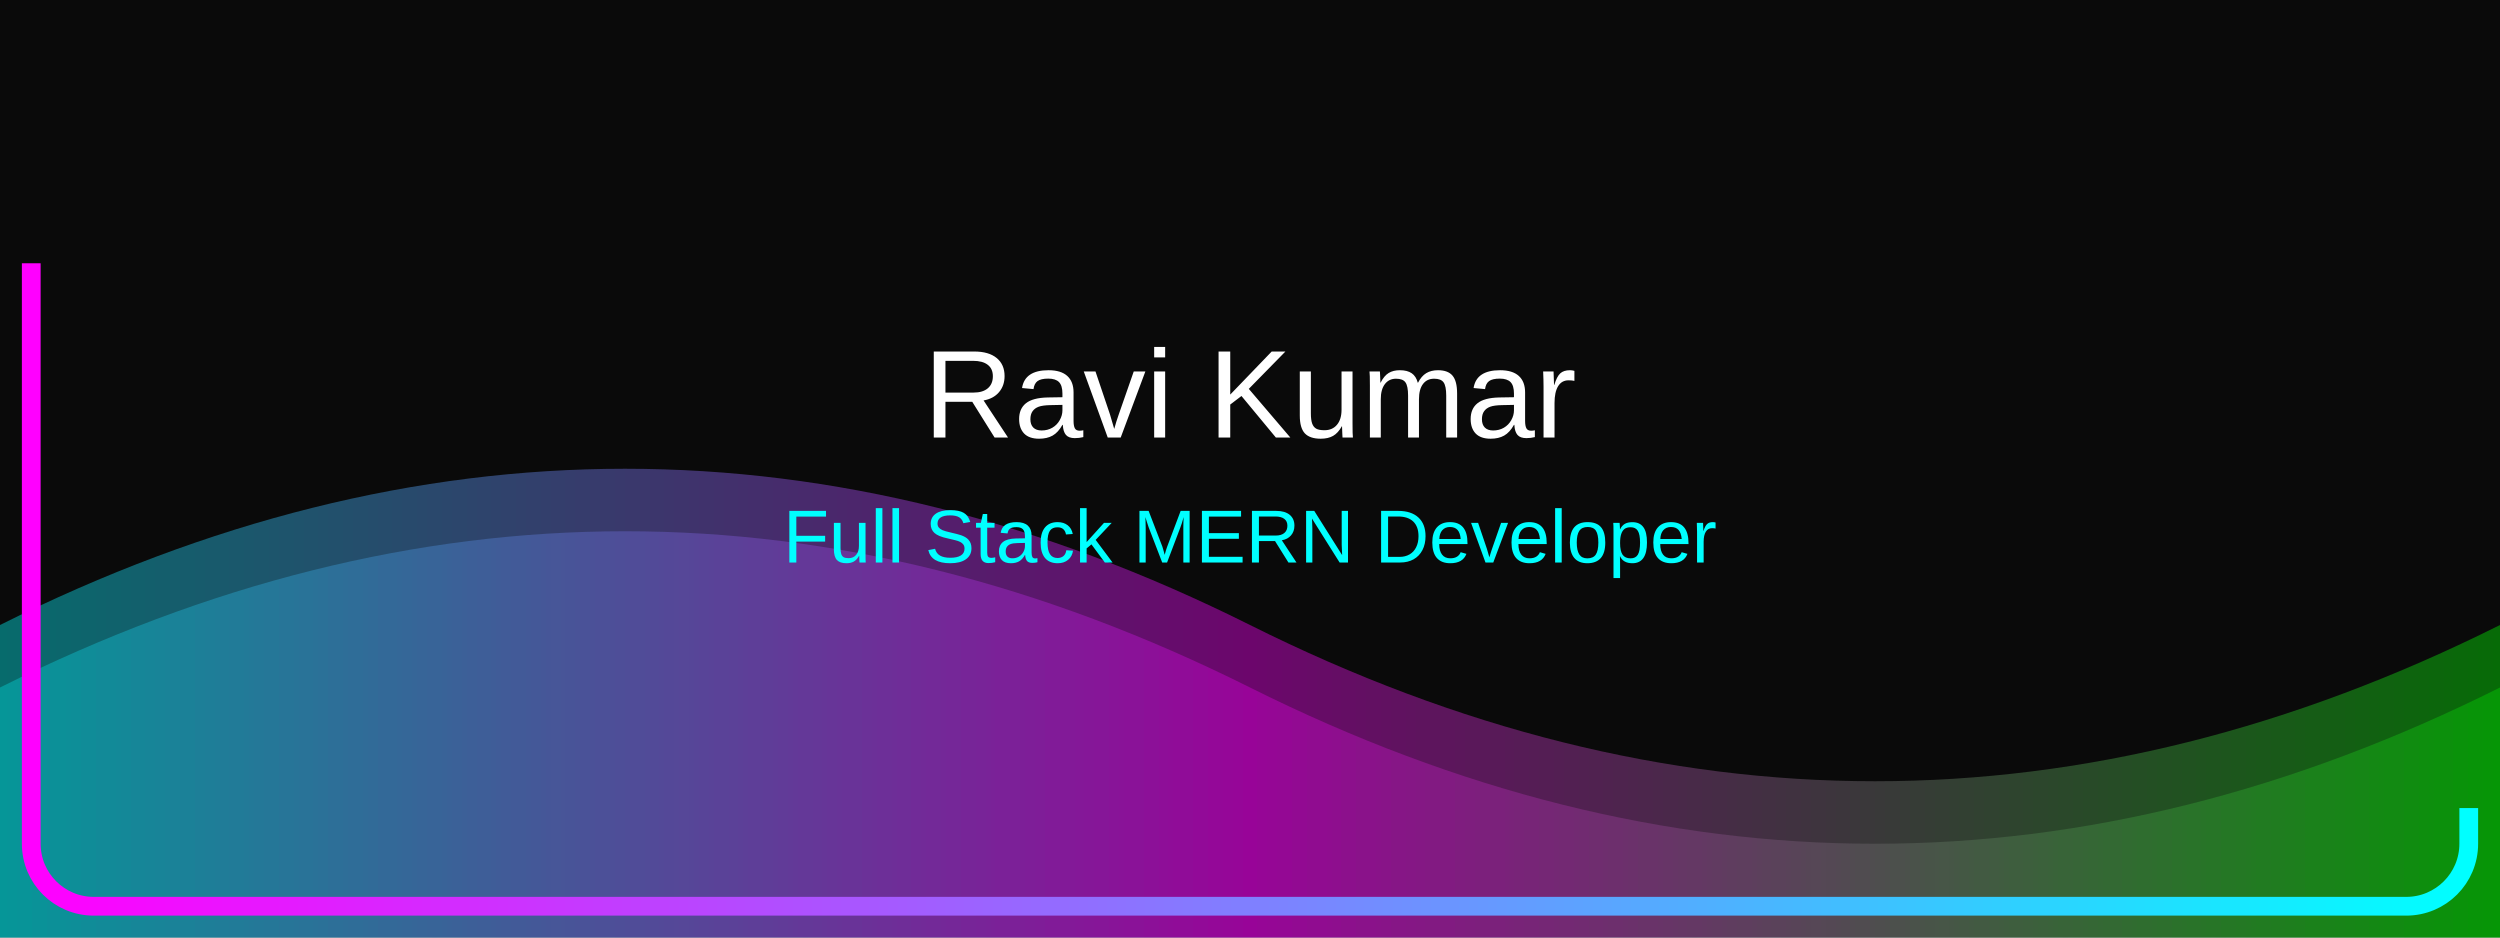
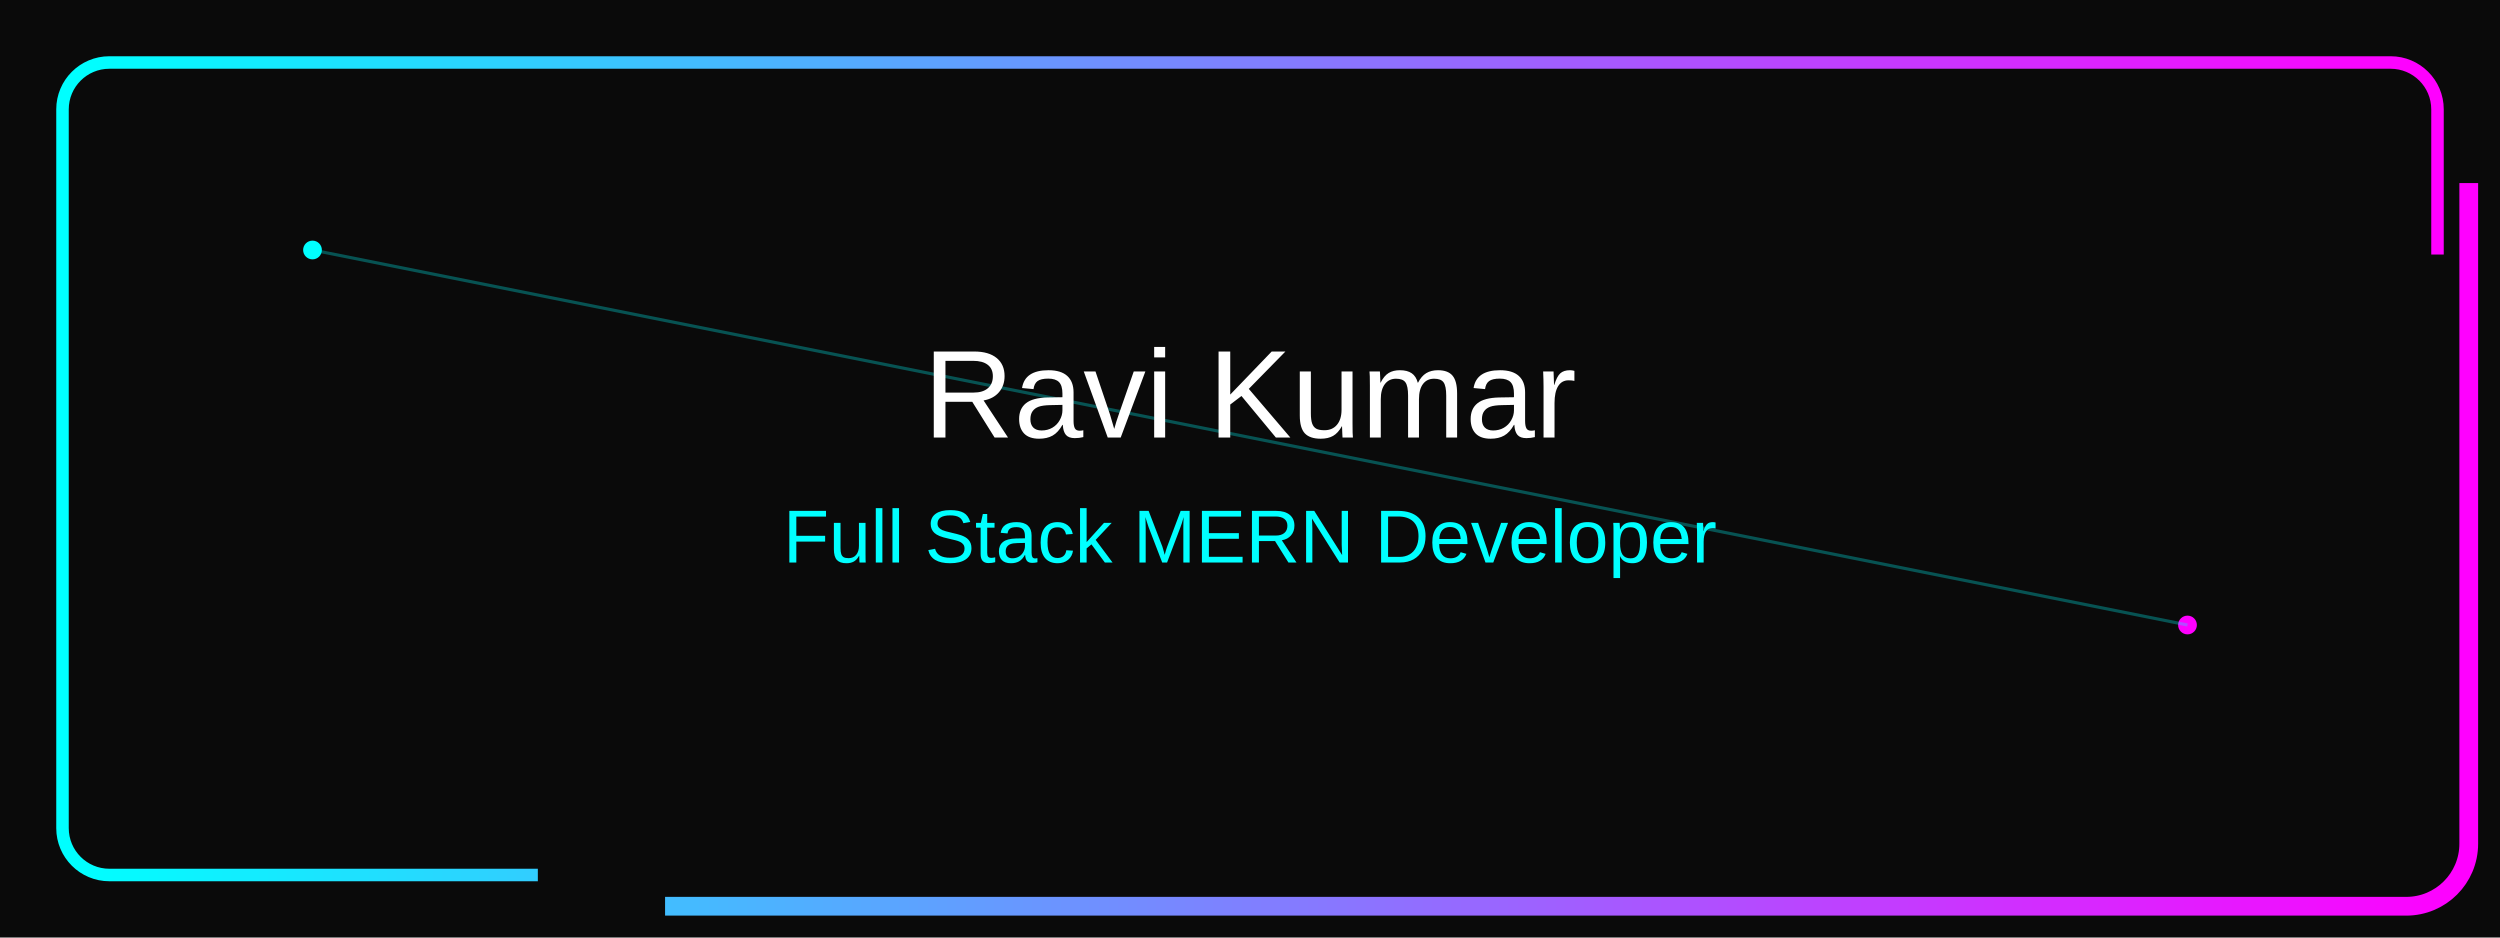
<svg xmlns="http://www.w3.org/2000/svg" width="800" height="300">
  <defs>
-     <linearGradient id="wave-gradient" x1="0%" y1="0%" x2="100%" y2="0%">
-       <stop offset="0%" stop-color="#00ffff" />
-       <stop offset="50%" stop-color="#ff00ff" />
-       <stop offset="100%" stop-color="#00ff00" />
-     </linearGradient>
    <linearGradient id="border-gradient" x1="0%" y1="0%" x2="100%" y2="0%">
-       <stop offset="0%" stop-color="#ff00ff">
-         <animate attributeName="stop-color" values="#ff00ff;#00ffff;#ffff00;#ff00ff" dur="5s" repeatCount="indefinite" />
+       <stop offset="0%" stop-color="#00ffff">
+         <animate attributeName="stop-color" values="#00ffff;#ff00ff;#00ff00;#ffff00;#00ffff" dur="5s" repeatCount="indefinite" />
      </stop>
-       <stop offset="100%" stop-color="#00ffff">
-         <animate attributeName="stop-color" values="#00ffff;#ffff00;#ff00ff;#00ffff" dur="5s" repeatCount="indefinite" />
+       <stop offset="100%" stop-color="#ff00ff">
+         <animate attributeName="stop-color" values="#ff00ff;#00ff00;#ffff00;#00ffff;#ff00ff" dur="5s" repeatCount="indefinite" />
      </stop>
    </linearGradient>
  </defs>
  <rect width="800" height="300" fill="#0a0a0a" />
-   <path d="M0 200 Q 200 100 400 200 T 800 200 V 300 H 0 Z" fill="url(#wave-gradient)" opacity="0.4">
-     <animateTransform attributeName="transform" type="translate" from="-200 0" to="200 0" dur="6s" repeatCount="indefinite" />
-   </path>
-   <path d="M0 220 Q 200 120 400 220 T 800 220 V 300 H 0 Z" fill="url(#wave-gradient)" opacity="0.3">
-     <animateTransform attributeName="transform" type="translate" from="200 0" to="-200 0" dur="8s" repeatCount="indefinite" />
-   </path>
-   <rect x="10" y="10" width="780" height="280" rx="20" ry="20" fill="none" stroke="url(#border-gradient)" stroke-width="6" stroke-dasharray="1000" stroke-dashoffset="1000">
-     <animate attributeName="stroke-dashoffset" from="1000" to="0" dur="3s" repeatCount="indefinite" />
+   <circle cx="100" cy="80" r="3" fill="#00ffff">
+     <animate attributeName="cx" values="100;120;100" dur="4s" repeatCount="indefinite" />
+     <animate attributeName="cy" values="80;100;80" dur="5s" repeatCount="indefinite" />
+   </circle>
+   <circle cx="700" cy="200" r="3" fill="#ff00ff">
+     <animate attributeName="cx" values="700;680;700" dur="6s" repeatCount="indefinite" />
+     <animate attributeName="cy" values="200;220;200" dur="4s" repeatCount="indefinite" />
+   </circle>
+   <line x1="100" y1="80" x2="700" y2="200" stroke="#00ffff" stroke-opacity="0.3">
+     <animate attributeName="stroke-opacity" values="0.3;0.8;0.3" dur="3s" repeatCount="indefinite" />
+   </line>
+   <rect x="10" y="10" width="780" height="280" rx="20" ry="20" fill="none" stroke="url(#border-gradient)" stroke-width="6" stroke-dasharray="800" stroke-dashoffset="800">
+     <animate attributeName="stroke-dashoffset" from="800" to="0" dur="3s" repeatCount="indefinite" />
+   </rect>
+   <rect x="20" y="20" width="760" height="260" rx="15" ry="15" fill="none" stroke="url(#border-gradient)" stroke-width="4" stroke-dasharray="800" stroke-dashoffset="0">
+     <animate attributeName="stroke-dashoffset" from="0" to="800" dur="3s" repeatCount="indefinite" />
  </rect>
  <text x="50%" y="50%" text-anchor="middle" font-size="40" font-family="Arial" fill="#ffffff" dy="-10">Ravi Kumar</text>
  <text x="50%" y="60%" text-anchor="middle" font-size="24" font-family="Arial" fill="#00ffff">Full Stack MERN Developer</text>
</svg>
